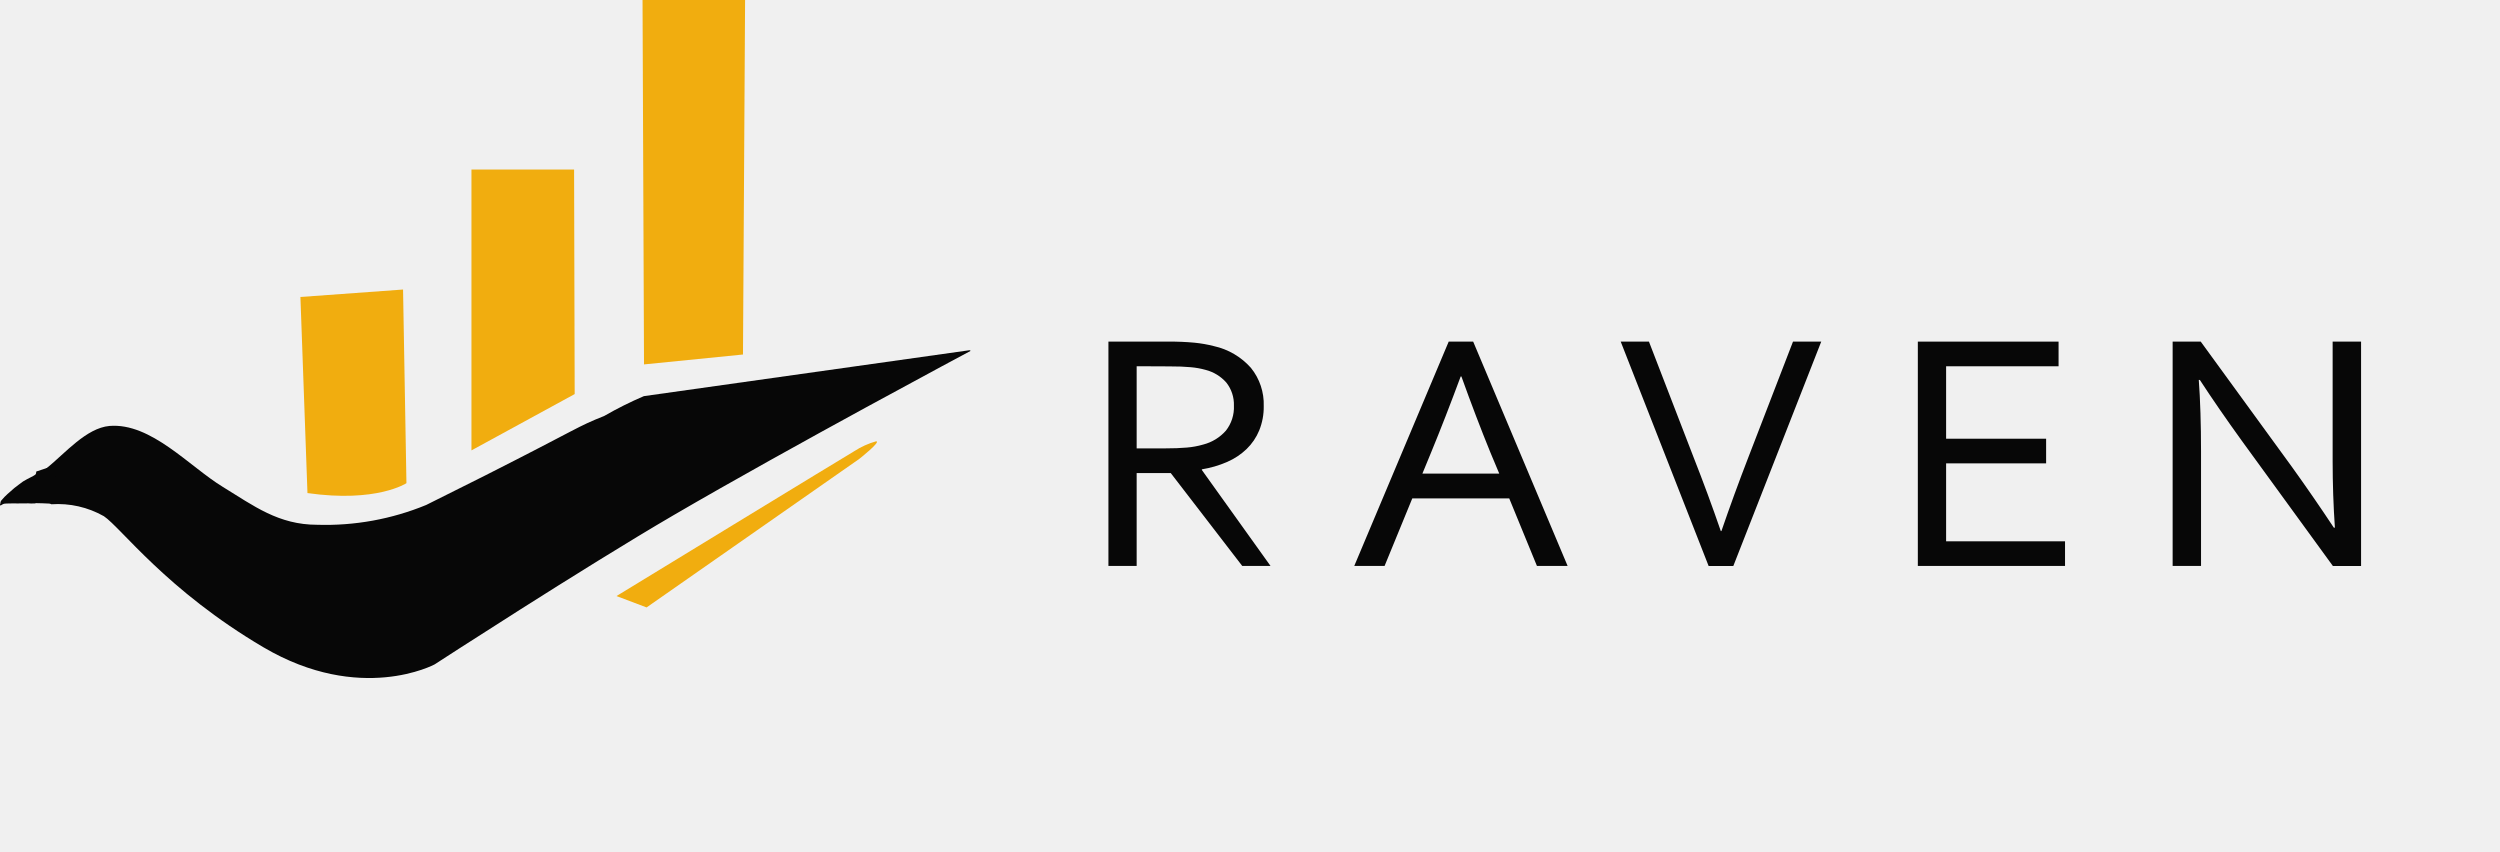
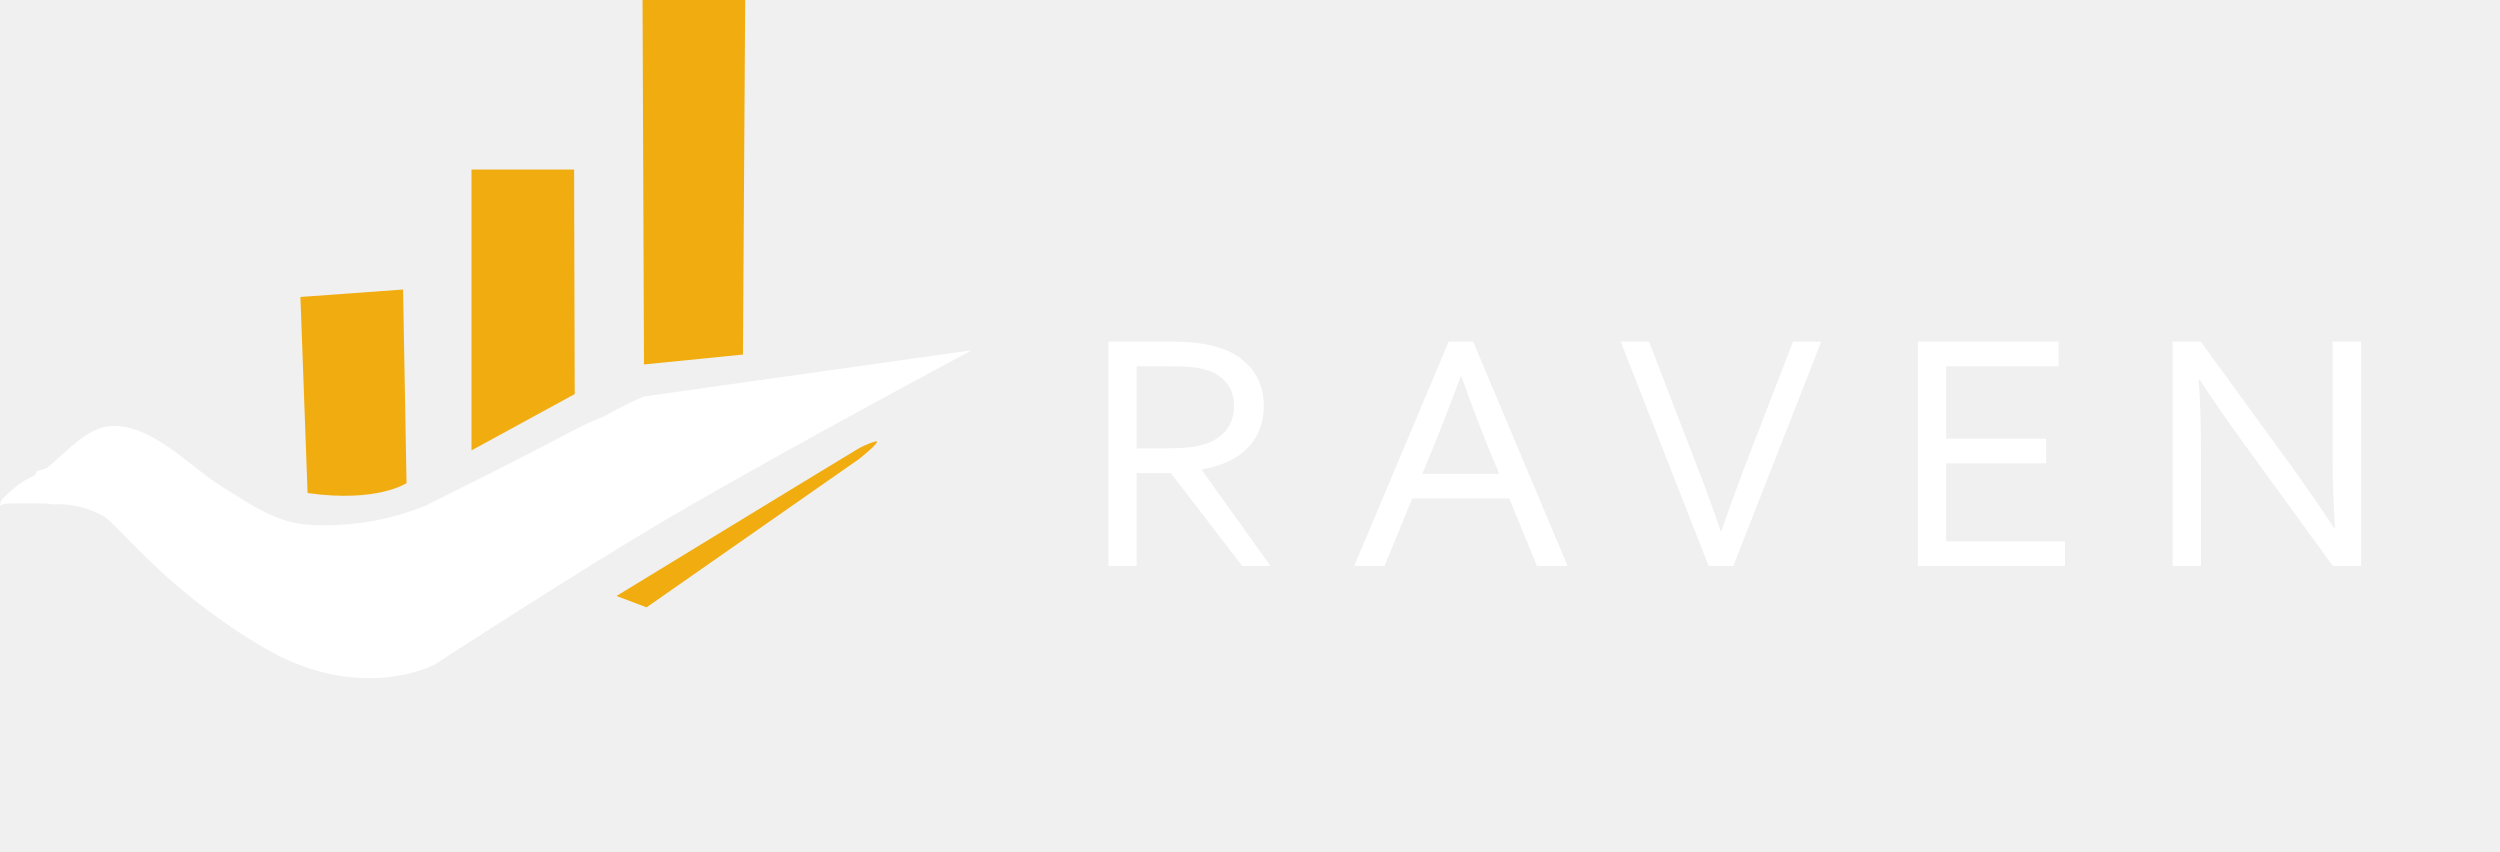
- <svg xmlns="http://www.w3.org/2000/svg" width="118.892" height="40.5" viewBox="0 0 118.892 40.5">
+ <svg xmlns="http://www.w3.org/2000/svg" width="143.844" height="49" viewBox="0 0 143.844 49" class="public-form-screen__brand-logo">
  <defs>
    <clipPath id="clip-path">
-       <rect id="Rectangle_2254" data-name="Rectangle 2254" width="118.892" height="40.5" fill="none" />
+       <rect id="Rectangle_2254" data-name="Rectangle 2254" width="143.844" height="49" fill="none" />
    </clipPath>
  </defs>
-   <g id="Group_3790" data-name="Group 3790" clip-path="url(#clip-path)">
-     <path id="Path_13072" data-name="Path 13072" d="M47.052,35.431s-8.472,4.516-14.12,7.81c-4.322,2.521-11.37,7.1-11.37,7.1s-3.525,1.9-8.135-.813-6.779-5.695-7.593-6.237a4.449,4.449,0,0,0-2.495-.567.263.263,0,0,0-.1-.032c-.217-.014-.434-.016-.651-.022H2.58c-.2,0-.393-.008-.591-.022-.1-.006-.2-.014-.3-.014a.419.419,0,0,1,.022-.049l.065-.1A6.6,6.6,0,0,1,3.125,41C3.995,40.293,5,39.1,6.1,39c1.98-.162,3.794,1.925,5.394,2.9,1.47.9,2.643,1.8,4.49,1.8a12.6,12.6,0,0,0,5.177-.941c.587-.294,2.238-1.115,2.824-1.412,4.581-2.319,4.292-2.281,5.648-2.824a17.634,17.634,0,0,1,1.883-.941l15.489-2.184a.145.145,0,0,1,.043.022" transform="translate(-0.895 -18.743)" fill="#070707" />
-     <path id="Path_13073" data-name="Path 13073" d="M1.637,48.95a4.788,4.788,0,0,1,1.03-.131c.037-.2.067-.4.1-.594-.009-.059-.018-.118-.029-.175a2.72,2.72,0,0,0-.128-.495.535.535,0,0,0-.221-.256c-.036-.022-.069-.034-.1-.051-.188.06-.375.124-.561.186a.23.23,0,0,0-.01.054.127.127,0,0,1-.075.12c-.022.011-.041.027-.063.039-.1.051-.193.1-.29.15a1.981,1.981,0,0,0-.194.111c-.141.1-.272.206-.408.307a.341.341,0,0,0-.028.024c-.1.09-.207.178-.307.27a2.781,2.781,0,0,0-.271.281.209.209,0,0,0-.063.158A.159.159,0,0,1,0,49a.044.044,0,0,0,0,.035.033.033,0,0,0,.041.011c.019-.009.036-.024.055-.035a.3.3,0,0,1,.137-.05,1.277,1.277,0,0,1,.185-.007A1.547,1.547,0,0,0,.6,48.952c.05,0,.1-.006.149,0s.117,0,.176,0h.25a.387.387,0,0,0,.074,0,.505.505,0,0,1,.148,0,.8.8,0,0,0,.158,0,.635.635,0,0,1,.085,0" transform="translate(0 -25.011)" fill="#070707" />
-     <path id="Path_13074" data-name="Path 13074" d="M52.519,17.132l.028,10.678-4.909,2.678V17.132Z" transform="translate(-25.217 -9.069)" fill="#f1ad0f" />
-     <path id="Path_13075" data-name="Path 13075" d="M69.7,16.859l-4.707.471L64.923,0H69.8Z" transform="translate(-34.366 0)" fill="#f1ad0f" />
-     <path id="Path_13076" data-name="Path 13076" d="M30.354,29.608l4.881-.354.161,9.209s-1.412.941-4.707.471Z" transform="translate(-16.067 -15.485)" fill="#f1ad0f" />
-     <g id="Group_3968" data-name="Group 3968" transform="translate(52.713 16.245)">
-       <path id="Path_13077" data-name="Path 13077" d="M11.485,80.673v4.417H10.142V74.422H13a12.3,12.3,0,0,1,1.23.051,6.078,6.078,0,0,1,.927.163,3.3,3.3,0,0,1,1.761,1.033,2.744,2.744,0,0,1,.61,1.821,2.951,2.951,0,0,1-.215,1.156,2.619,2.619,0,0,1-.6.885,3.162,3.162,0,0,1-.927.614,5,5,0,0,1-1.2.351v.032l3.264,4.561H16.505l-3.4-4.417Zm0-5.08V79.5h1.327q.619,0,1.055-.039a3.966,3.966,0,0,0,.784-.144,2.151,2.151,0,0,0,1.079-.662,1.791,1.791,0,0,0,.38-1.188,1.681,1.681,0,0,0-.363-1.1,1.966,1.966,0,0,0-.981-.6,3.884,3.884,0,0,0-.708-.128q-.413-.04-1.047-.039Z" transform="translate(-10.142 -74.421)" fill="#070707" />
-       <path id="Path_13078" data-name="Path 13078" d="M22.883,85.091l4.492-10.67h1.163l4.492,10.67H31.571l-1.318-3.213H25.643l-1.318,3.213Zm5.061-9.011q-.738,1.992-1.409,3.62l-.412,1h3.656l-.419-1q-.677-1.659-1.382-3.622Z" transform="translate(-11.192 -74.421)" fill="#070707" />
-       <path id="Path_13079" data-name="Path 13079" d="M41.483,83.433q.6-1.747,1.287-3.524l2.117-5.486H46.23l-4.181,10.67H40.875l-4.181-10.67h1.343l2.117,5.486q.7,1.778,1.3,3.524Z" transform="translate(-12.331 -74.421)" fill="#070707" />
-       <path id="Path_13080" data-name="Path 13080" d="M53.438,83.919h5.655V85.09h-7V74.422h6.693v1.173H53.438v3.445h4.756v1.172H53.438Z" transform="translate(-13.6 -74.421)" fill="#070707" />
-       <path id="Path_13081" data-name="Path 13081" d="M70.966,80.371q1.014,1.411,2,2.9h.05q-.107-1.555-.107-3.173V74.422h1.352v10.67H72.92l-4.327-5.949q-1.122-1.555-2-2.9h-.05q.107,1.459.107,3.4v5.447H65.3V74.422h1.336Z" transform="translate(-14.689 -74.421)" fill="#070707" />
+   <g id="Raven_logo-white" transform="translate(0 0)">
+     <g id="Group_3790" data-name="Group 3790" transform="translate(0 0)" clip-path="url(#clip-path)">
+       <path id="Path_13072" data-name="Path 13072" d="M56.572,35.435S46.322,40.9,39.489,44.885c-5.229,3.051-13.757,8.6-13.757,8.6s-4.265,2.3-9.842-.984-8.2-6.89-9.187-7.546a5.383,5.383,0,0,0-3.018-.686.318.318,0,0,0-.125-.039c-.263-.017-.525-.02-.788-.026H2.766c-.24,0-.476-.01-.715-.026-.118-.007-.24-.017-.361-.017a.507.507,0,0,1,.026-.059c.026-.039.052-.082.079-.121a7.981,7.981,0,0,1,1.631-1.8c1.053-.856,2.266-2.3,3.6-2.414,2.4-.2,4.591,2.329,6.526,3.513,1.778,1.086,3.2,2.181,5.432,2.181a15.238,15.238,0,0,0,6.264-1.139c.711-.355,2.707-1.349,3.417-1.708,5.543-2.806,5.193-2.76,6.833-3.417a21.336,21.336,0,0,1,2.278-1.139l18.739-2.642a.176.176,0,0,1,.052.026" transform="translate(-0.728 -15.246)" fill="#fff" />
+       <path id="Path_13073" data-name="Path 13073" d="M1.981,49.306a5.793,5.793,0,0,1,1.246-.158c.044-.239.081-.478.124-.718-.011-.071-.022-.143-.035-.211a3.291,3.291,0,0,0-.154-.6.647.647,0,0,0-.267-.309c-.044-.027-.083-.042-.124-.062-.227.072-.453.15-.679.225a.278.278,0,0,0-.013.065.154.154,0,0,1-.091.145c-.027.013-.05.033-.076.047-.117.062-.234.12-.351.181a2.4,2.4,0,0,0-.235.134c-.171.116-.329.249-.494.372a.413.413,0,0,0-.034.028c-.124.109-.251.215-.371.327a3.365,3.365,0,0,0-.328.34.253.253,0,0,0-.076.191A.193.193,0,0,1,0,49.371a.053.053,0,0,0,0,.043.04.04,0,0,0,.05.013c.023-.011.044-.028.066-.042a.366.366,0,0,1,.166-.06,1.545,1.545,0,0,1,.224-.009,1.872,1.872,0,0,0,.212-.006c.06,0,.12-.007.18-.006s.142,0,.213,0h.3a.468.468,0,0,0,.089,0,.611.611,0,0,1,.179,0,.974.974,0,0,0,.191,0,.768.768,0,0,1,.1,0" transform="translate(0 -20.343)" fill="#fff" />
+       <path id="Path_13074" data-name="Path 13074" d="M53.544,17.132l.034,12.918-5.939,3.24V17.132Z" transform="translate(-20.511 -7.376)" fill="#f1ad0f" />
+       <path id="Path_13075" data-name="Path 13075" d="M70.7,20.4l-5.694.569L64.923,0h5.906Z" transform="translate(-27.953 0)" fill="#f1ad0f" />
+       <path id="Path_13076" data-name="Path 13076" d="M30.354,29.682l5.906-.428.2,11.141s-1.708,1.139-5.694.569Z" transform="translate(-13.069 -12.596)" fill="#f1ad0f" />
+       <g id="Group_3968" data-name="Group 3968" transform="translate(-5 2)">
+         <path id="Path_13077" data-name="Path 13077" d="M11.767,81.985V87.33H10.142V74.422H13.6a14.879,14.879,0,0,1,1.489.062,7.354,7.354,0,0,1,1.121.2,4,4,0,0,1,2.13,1.25,3.32,3.32,0,0,1,.738,2.2,3.571,3.571,0,0,1-.26,1.4,3.169,3.169,0,0,1-.728,1.071,3.826,3.826,0,0,1-1.121.743,6.053,6.053,0,0,1-1.451.424v.039l3.949,5.519H17.841l-4.109-5.344Zm0-6.146v4.727h1.605q.749,0,1.277-.048a4.8,4.8,0,0,0,.948-.174,2.6,2.6,0,0,0,1.306-.8,2.167,2.167,0,0,0,.46-1.438,2.034,2.034,0,0,0-.44-1.336,2.379,2.379,0,0,0-1.187-.729,4.7,4.7,0,0,0-.857-.154q-.5-.048-1.267-.048Z" transform="translate(58.633 -56.766)" fill="#fff" />
+         <path id="Path_13078" data-name="Path 13078" d="M22.883,87.33l5.435-12.909h1.407L35.16,87.33H33.395L31.8,83.442H26.222L24.628,87.33Zm6.124-10.9q-.893,2.41-1.705,4.38l-.5,1.216h4.423l-.507-1.213Q29.9,78.8,29.047,76.428Z" transform="translate(60.036 -56.766)" fill="#fff" />
+         <path id="Path_13079" data-name="Path 13079" d="M42.488,85.324q.723-2.113,1.558-4.264l2.561-6.638h1.625L43.173,87.331h-1.42L36.694,74.422h1.625L40.88,81.06q.843,2.151,1.568,4.264Z" transform="translate(61.558 -56.766)" fill="#fff" />
+         <path id="Path_13080" data-name="Path 13080" d="M53.72,85.912h6.842v1.418H52.095V74.422h8.1V75.84H53.72v4.167h5.754v1.418H53.72Z" transform="translate(63.254 -56.766)" fill="#fff" />
+         <path id="Path_13081" data-name="Path 13081" d="M72.155,81.619q1.227,1.707,2.423,3.511h.06q-.13-1.882-.13-3.839v-6.87h1.635V87.331H74.518l-5.235-7.2q-1.357-1.882-2.423-3.511H66.8q.13,1.765.13,4.119v6.59H65.3V74.422h1.616Z" transform="translate(64.709 -56.766)" fill="#fff" />
+       </g>
+       <path id="Path_13082" data-name="Path 13082" d="M63.423,54.271c4.1-2.506,10.835-6.613,12.691-7.737L64.468,54.666Z" transform="translate(-27.307 -20.036)" fill="#f1ad0f" />
+       <path id="Path_13083" data-name="Path 13083" d="M67.986,50.685,63.941,53.51l-.36-.136,4.405-2.688m9.239-6.1a4.579,4.579,0,0,0-1.252.568c-.258.14-13.682,8.336-13.682,8.336l1.73.655L76.259,45.6s1.286-1.013.966-1.013" transform="translate(-26.82 -19.199)" fill="#f1ad0f" />
    </g>
-     <path id="Path_13082" data-name="Path 13082" d="M63.423,52.929c3.393-2.071,8.956-5.466,10.49-6.395l-9.626,6.722Z" transform="translate(-33.572 -24.632)" fill="#f1ad0f" />
-     <path id="Path_13083" data-name="Path 13083" d="M67,49.628l-3.343,2.334-.3-.112L67,49.628m7.636-5.038a3.784,3.784,0,0,0-1.035.469c-.213.116-11.309,6.89-11.309,6.89l1.43.542,10.115-7.064s1.063-.837.8-.837" transform="translate(-32.973 -23.603)" fill="#f1ad0f" />
  </g>
</svg>
